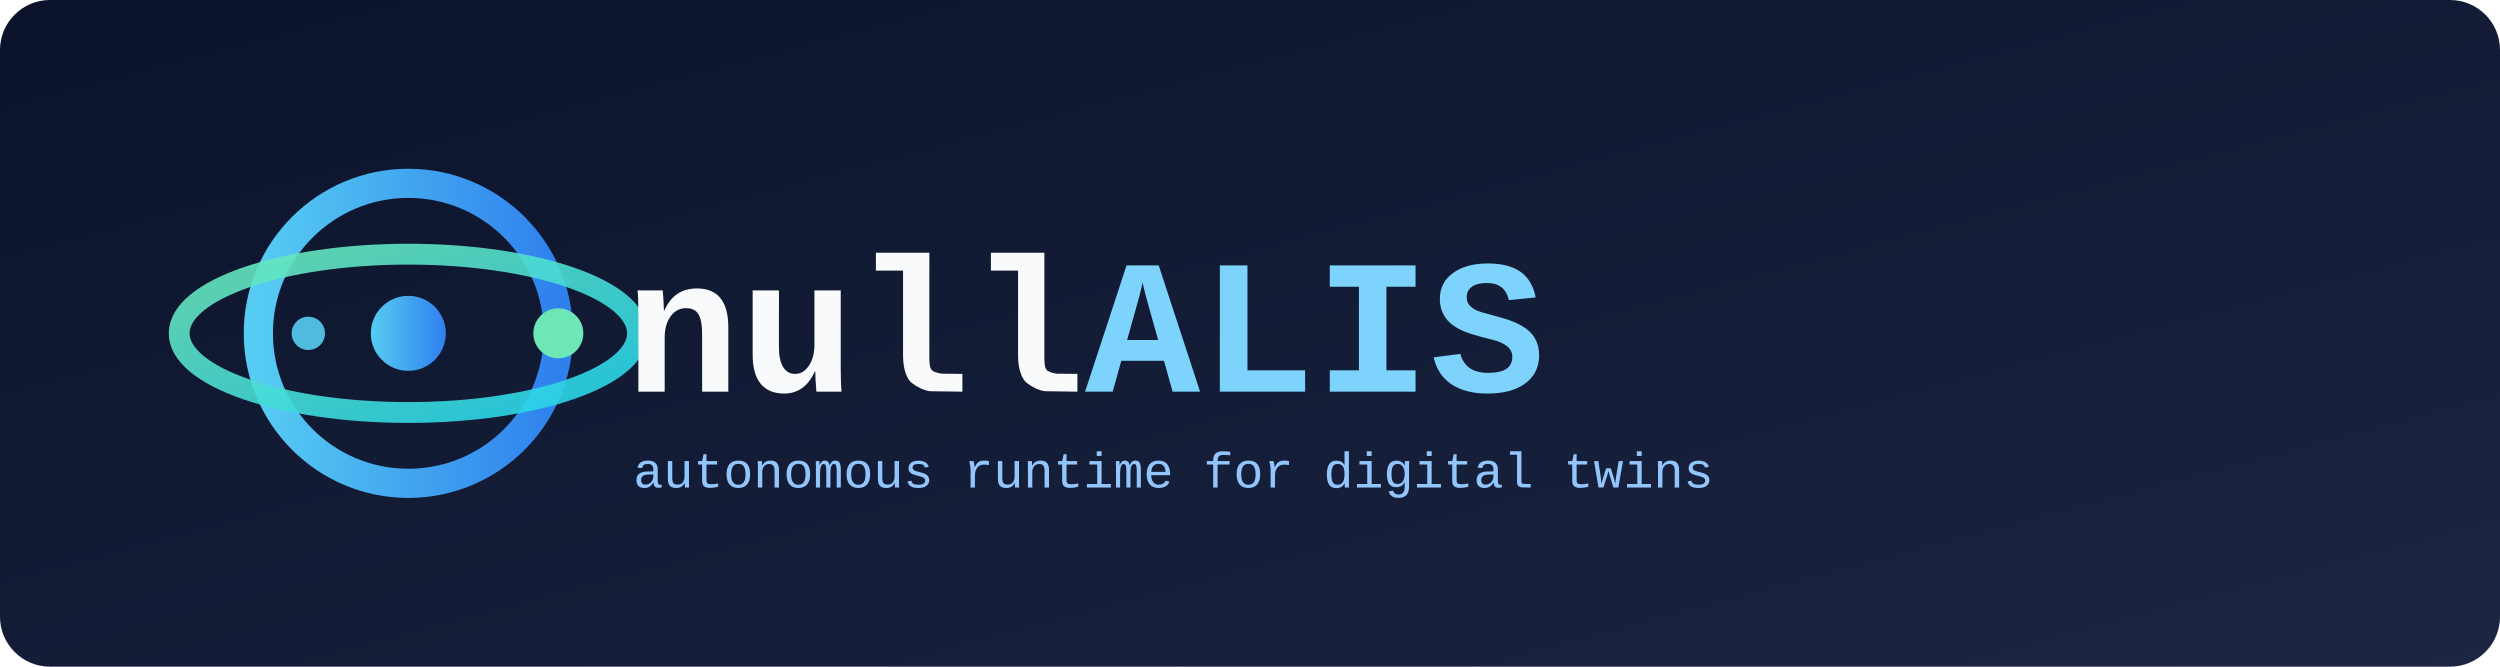
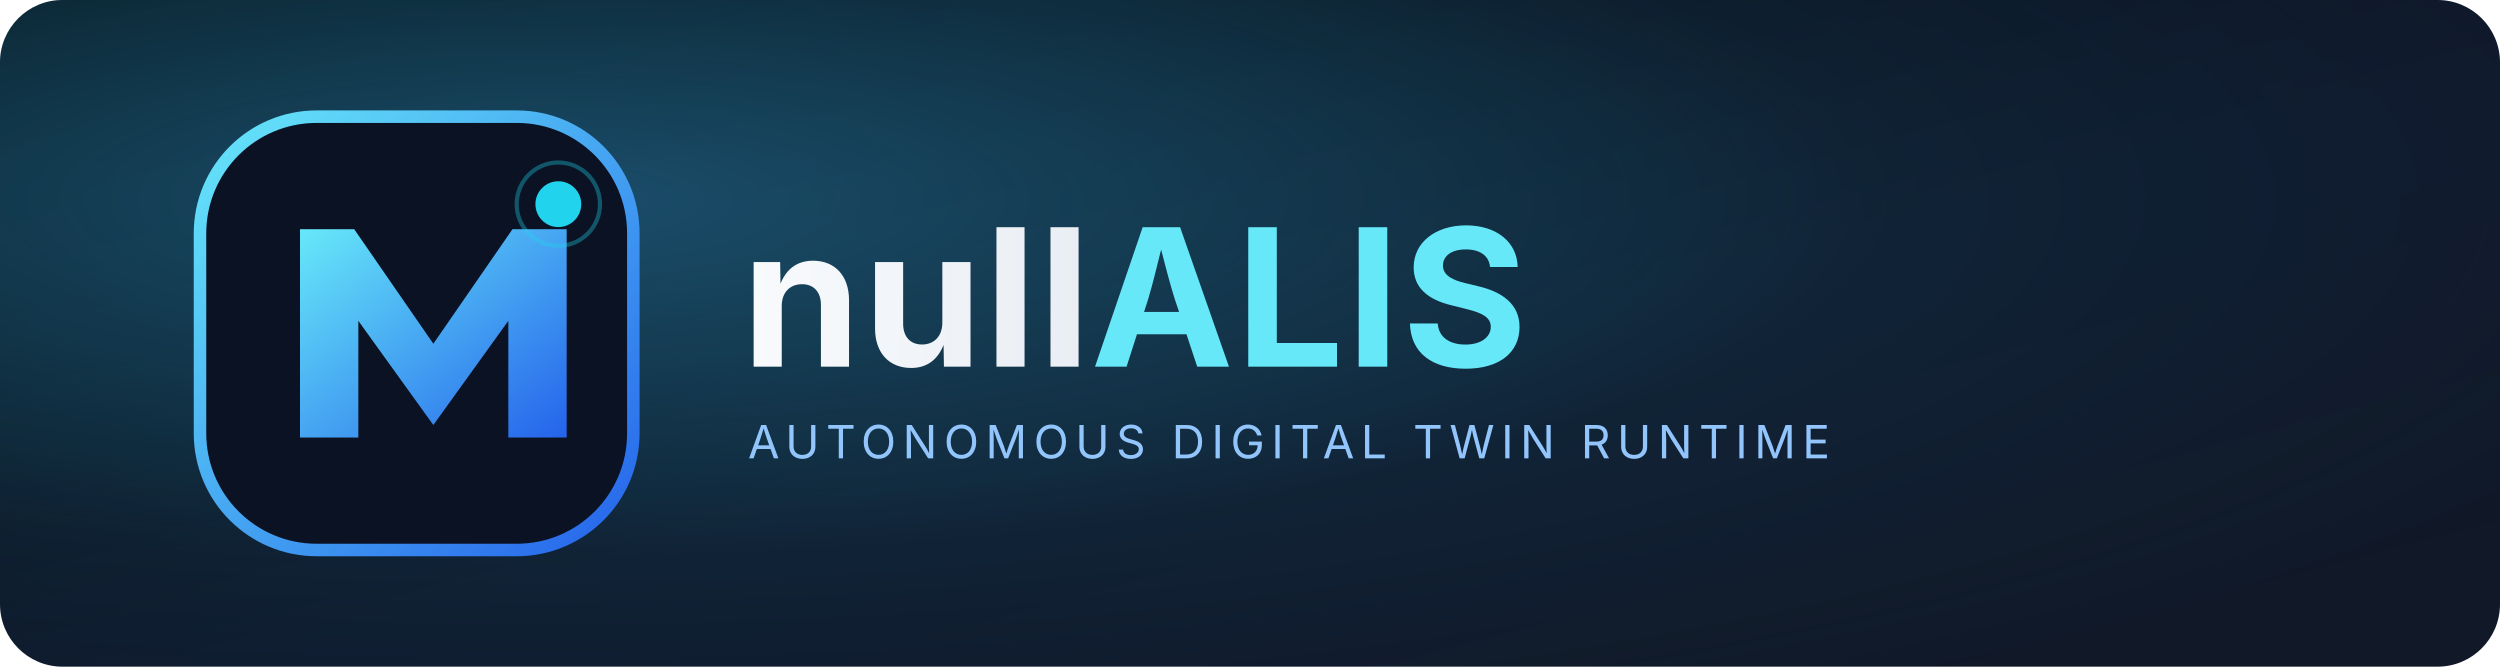
<svg xmlns="http://www.w3.org/2000/svg" viewBox="0 0 1200 320" role="img" aria-labelledby="title desc">
  <defs>
    <linearGradient id="bg" x1="0" y1="0" x2="1" y2="1">
-       <stop offset="0%" stop-color="#0b132b" />
-       <stop offset="100%" stop-color="#1c2541" />
+       <stop offset="0%" stop-color="#070b15" />
+       <stop offset="55%" stop-color="#0f172a" />
+       <stop offset="100%" stop-color="#111827" />
    </linearGradient>
-     <linearGradient id="ink" x1="0" y1="0" x2="1" y2="0">
-       <stop offset="0%" stop-color="#56ccf2" />
-       <stop offset="100%" stop-color="#2f80ed" />
+     <radialGradient id="glow" cx="0.22" cy="0.3" r="0.9">
+       <stop offset="0%" stop-color="#38bdf8" stop-opacity="0.35" />
+       <stop offset="60%" stop-color="#22d3ee" stop-opacity="0.06" />
+       <stop offset="100%" stop-color="#22d3ee" stop-opacity="0" />
+     </radialGradient>
+     <linearGradient id="mark" x1="0" y1="0" x2="1" y2="1">
+       <stop offset="0%" stop-color="#67e8f9" />
+       <stop offset="100%" stop-color="#2563eb" />
    </linearGradient>
-     <linearGradient id="accent" x1="0" y1="0" x2="1" y2="1">
-       <stop offset="0%" stop-color="#6ee7b7" />
-       <stop offset="100%" stop-color="#22d3ee" />
+     <linearGradient id="word" x1="0" y1="0" x2="1" y2="0">
+       <stop offset="0%" stop-color="#f8fafc" />
+       <stop offset="65%" stop-color="#e2e8f0" />
+       <stop offset="100%" stop-color="#cbd5e1" />
    </linearGradient>
  </defs>
-   <rect x="0" y="0" width="1200" height="320" rx="24" fill="url(#bg)" />
-   <g transform="translate(100 64)">
-     <circle cx="96" cy="96" r="72" fill="none" stroke="url(#ink)" stroke-width="14" />
-     <ellipse cx="96" cy="96" rx="110" ry="38" fill="none" stroke="url(#accent)" stroke-width="10" opacity="0.9" />
-     <circle cx="168" cy="96" r="12" fill="#6ee7b7" />
-     <circle cx="48" cy="96" r="8" fill="#56ccf2" opacity="0.9" />
-     <circle cx="96" cy="96" r="18" fill="url(#ink)" />
+   <rect x="0" y="0" width="1200" height="320" rx="30" fill="url(#bg)" />
+   <rect x="0" y="0" width="1200" height="320" rx="30" fill="url(#glow)" />
+   <g transform="translate(96 56)">
+     <rect x="0" y="0" width="208" height="208" rx="56" fill="#0b1224" stroke="url(#mark)" stroke-width="6" />
+     <path d="M48 154V54h26l38 55 38-55h26v100h-28V98l-36 50-36-50v56z" fill="url(#mark)" />
+     <circle cx="172" cy="42" r="11" fill="#22d3ee" />
+     <circle cx="172" cy="42" r="20" fill="none" stroke="#22d3ee" stroke-opacity="0.35" stroke-width="2" />
  </g>
-   <g transform="translate(300 96)">
-     <text x="0" y="92" font-family="Menlo, Monaco, Consolas, 'Liberation Mono', monospace" font-size="92" font-weight="700" fill="#f8fafc">
-       null<tspan fill="#7dd3fc">ALIS</tspan>
+   <g transform="translate(356 92)">
+     <text x="0" y="84" font-family="Space Grotesk, Sora, Inter, system-ui, sans-serif" font-size="92" font-weight="700" letter-spacing="1" fill="url(#word)">
+       null<tspan fill="#67e8f9">ALIS</tspan>
    </text>
-     <text x="4" y="138" font-family="Menlo, Monaco, Consolas, 'Liberation Mono', monospace" font-size="24" fill="#93c5fd">
-       autonomous runtime for digital twins
+     <text x="3" y="128" font-family="Space Grotesk, Sora, Inter, system-ui, sans-serif" font-size="22" letter-spacing="3.2" fill="#93c5fd">
+       AUTONOMOUS DIGITAL TWIN RUNTIME
    </text>
  </g>
</svg>
